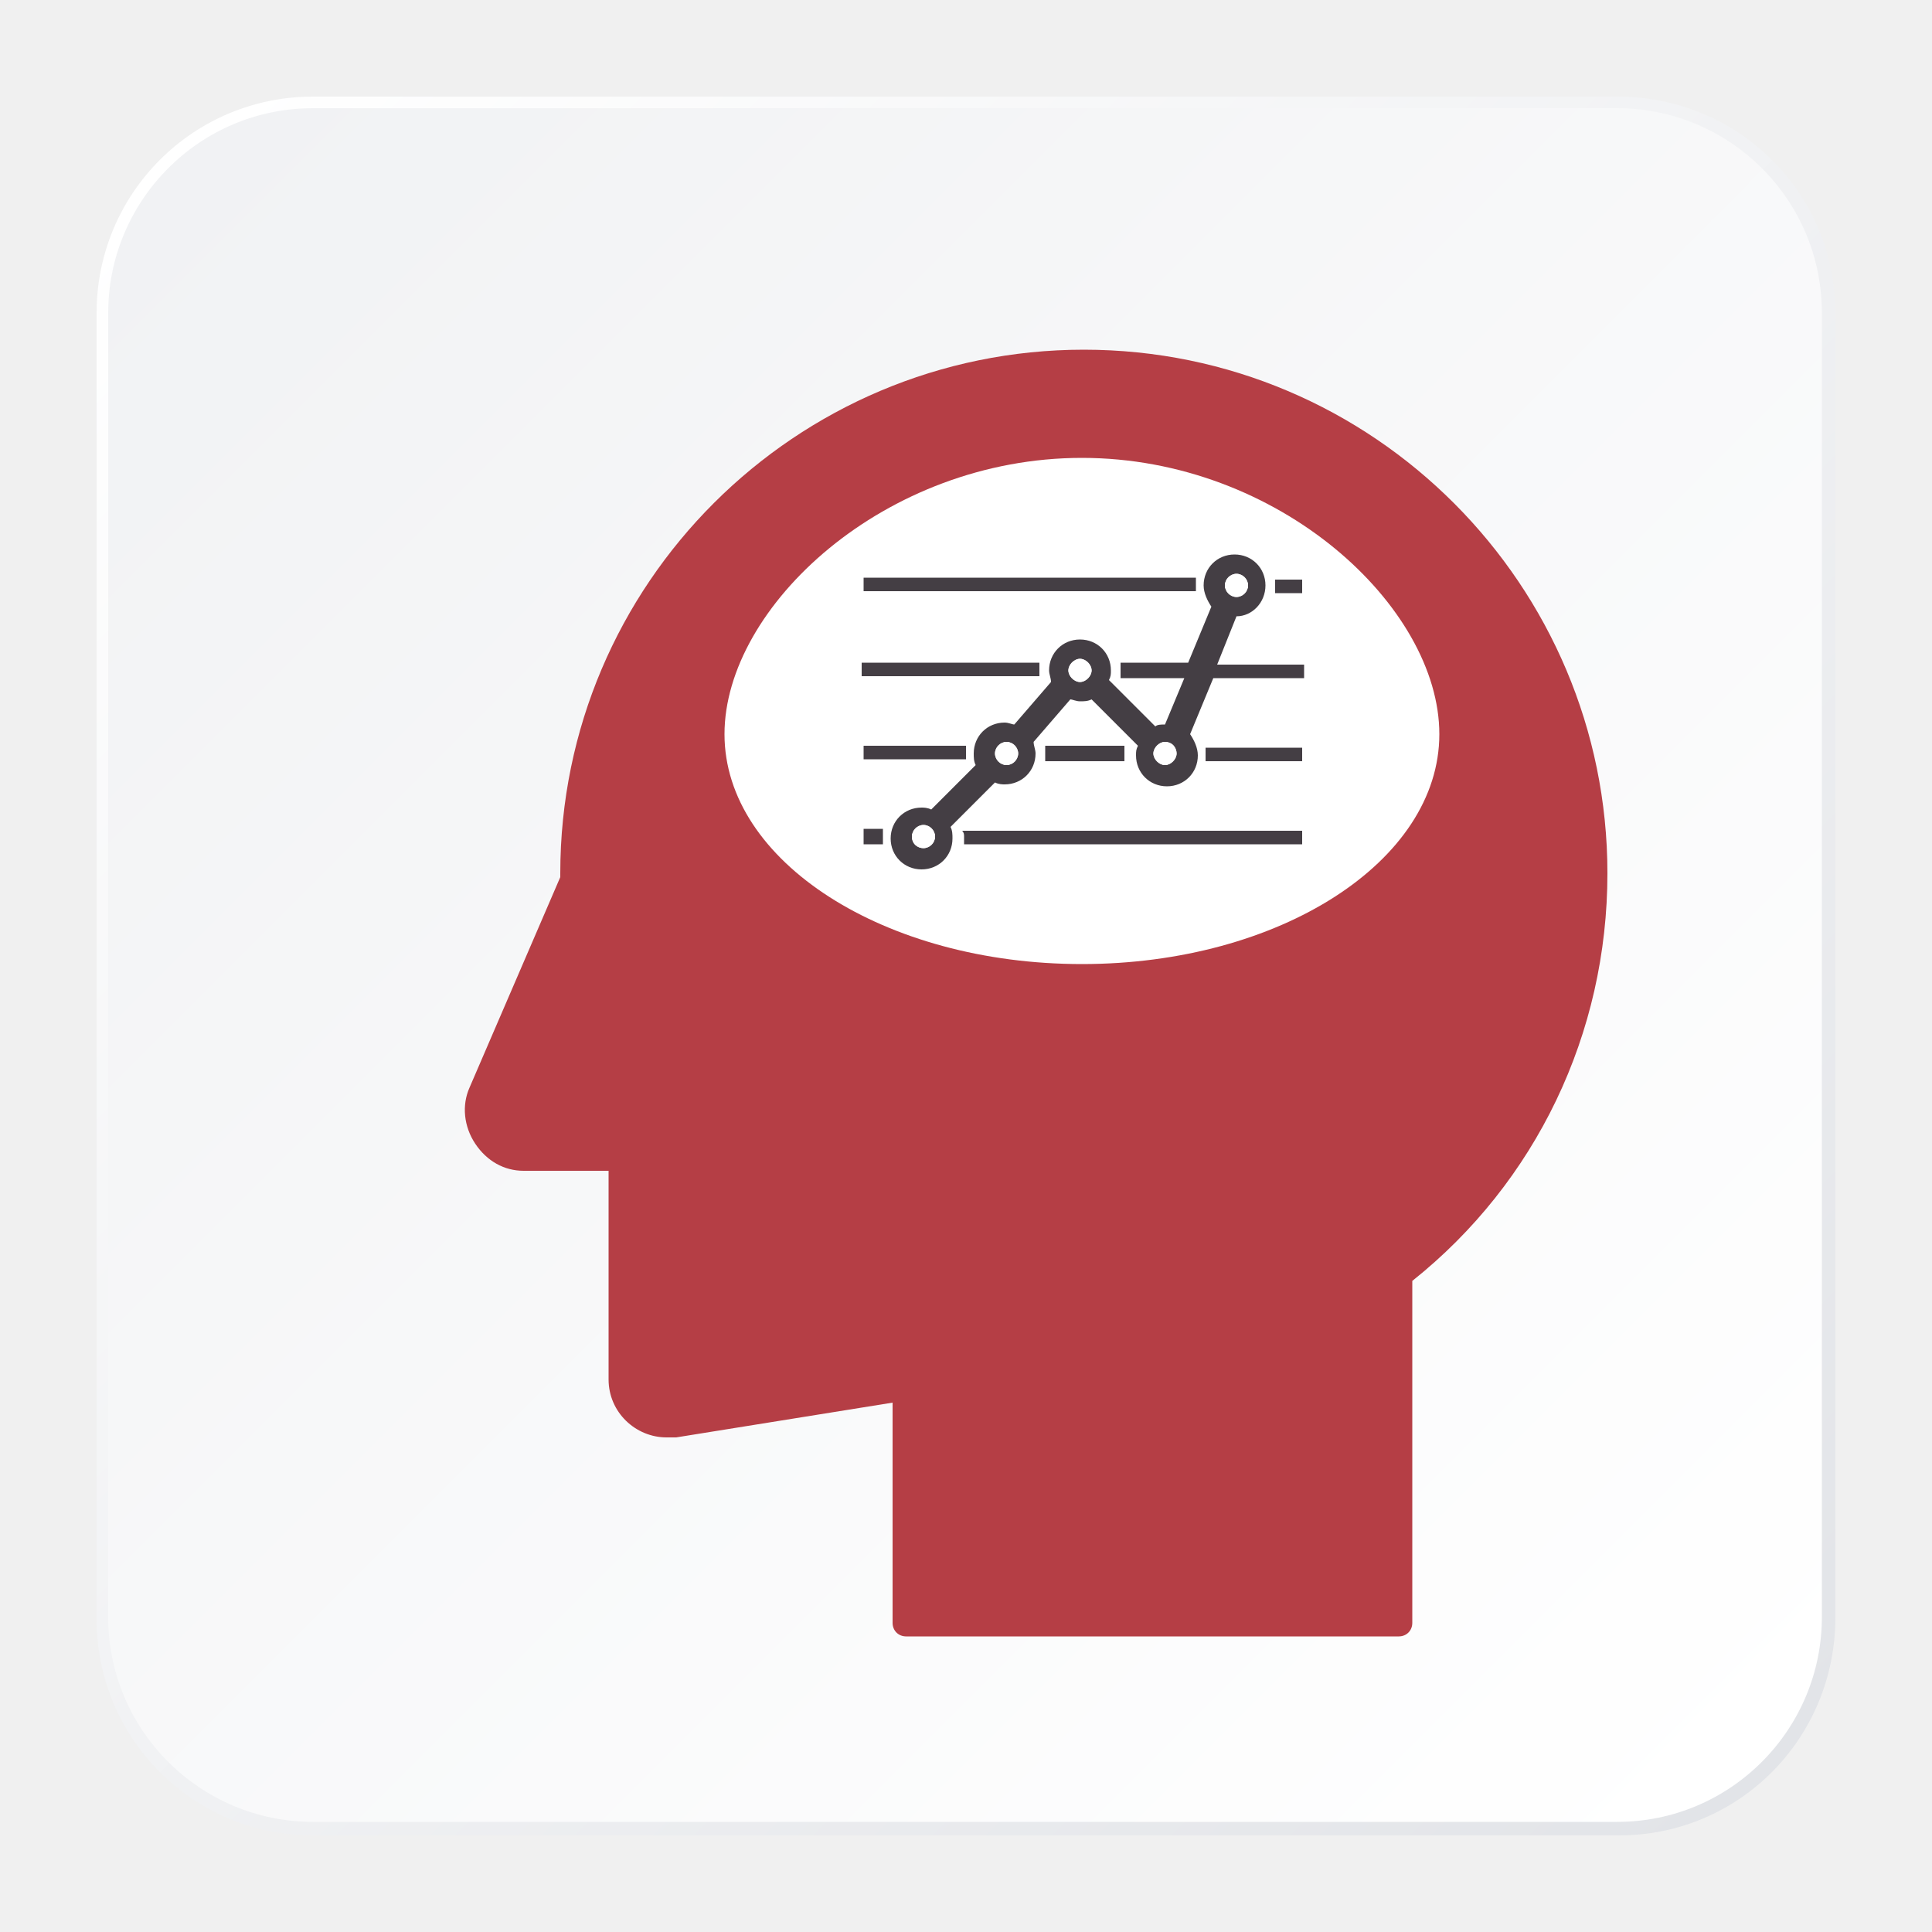
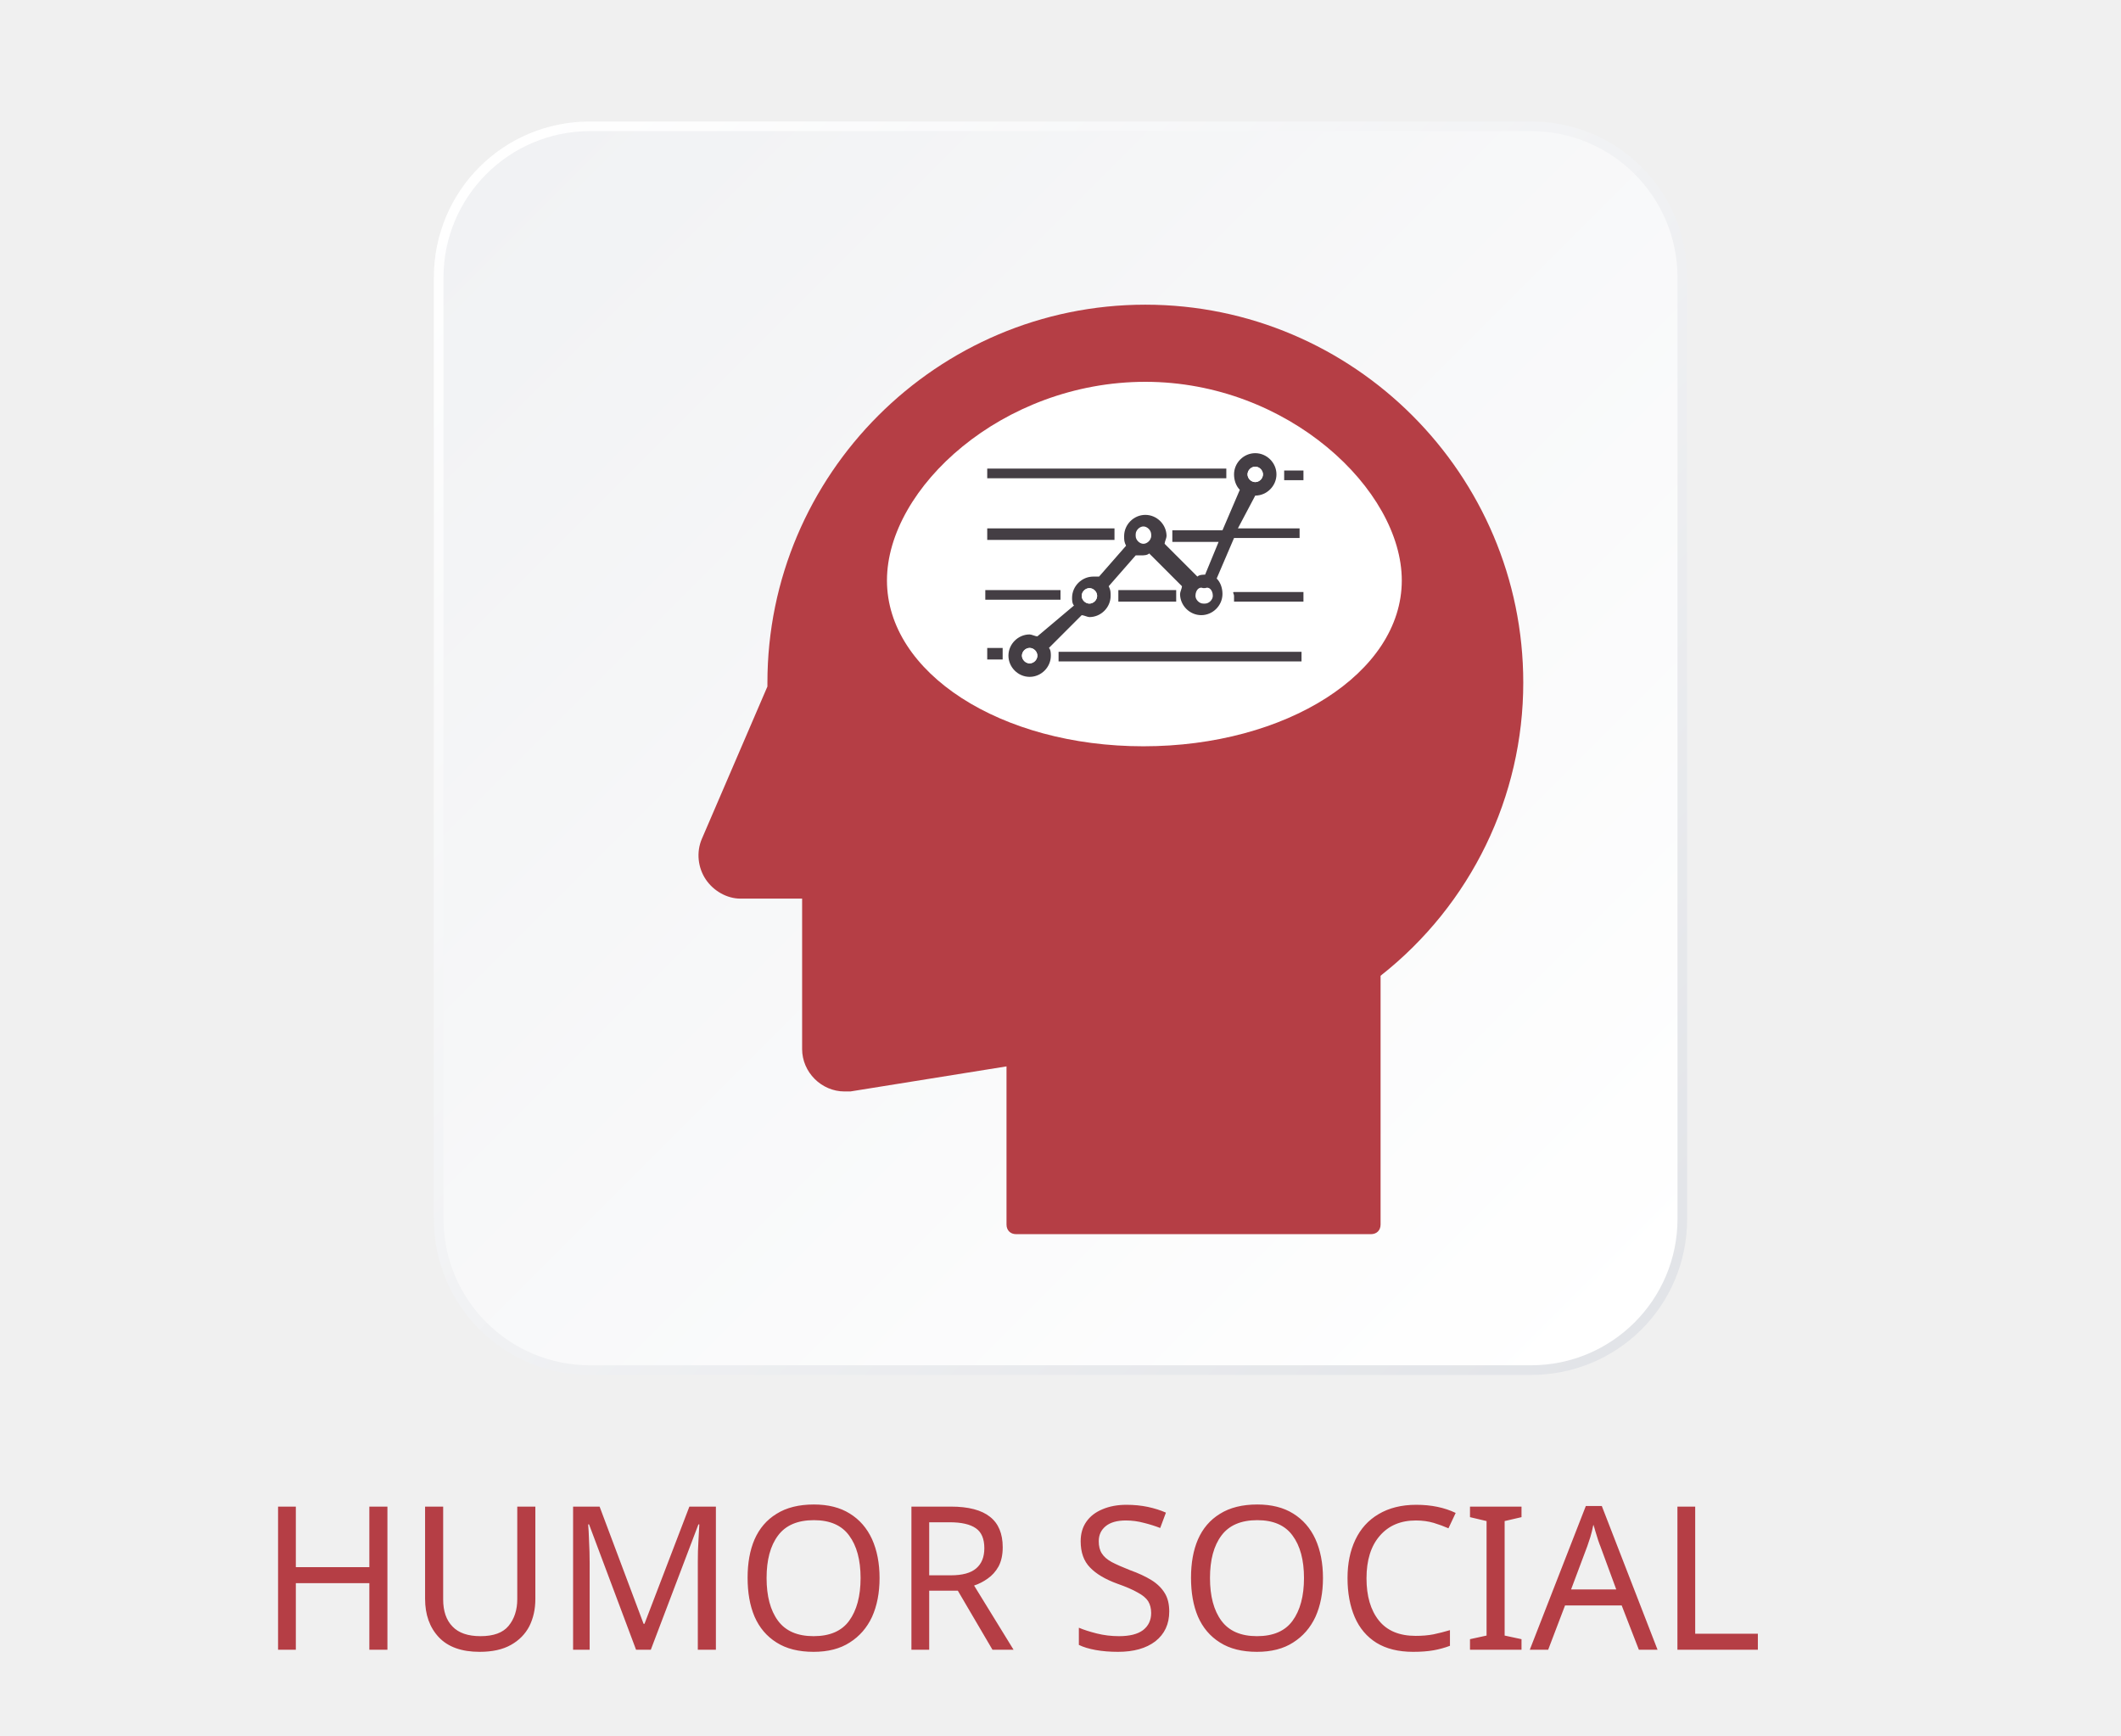
- <svg xmlns="http://www.w3.org/2000/svg" version="1.1" id="Capa_1" x="0px" y="0px" viewBox="0 0 100 100" style="enable-background:new 0 0 100 100;" xml:space="preserve">
+ <svg xmlns="http://www.w3.org/2000/svg" version="1.1" id="Capa_1" x="0px" y="0px" viewBox="0 0 110 90" style="enable-background:new 0 0 110 90;" xml:space="preserve">
  <style type="text/css">
	.st0{fill:url(#SVGID_1_);}
	.st1{fill:url(#SVGID_2_);}
- 	.st2{fill:#474244;}
- 	.st3{fill:#B53E45;}
- 	.st4{fill:url(#SVGID_3_);}
- 	.st5{fill:url(#SVGID_4_);}
- 	.st6{fill:#605C5E;}
- 	.st7{fill:url(#SVGID_5_);}
- 	.st8{fill:url(#SVGID_6_);}
- 	.st9{fill:#1E1A19;}
- 	.st10{fill:url(#SVGID_7_);}
- 	.st11{fill:url(#SVGID_8_);}
- 	.st12{fill:#FFFFFF;}
- 	.st13{fill:#443E44;}
+ 	.st2{fill:#B53E45;}
+ 	.st3{fill:#FFFFFF;}
+ 	.st4{fill:#443E44;}
+ 	.st5{font-family:'Adelle-Bold';}
+ 	.st6{font-size:10.395px;}
</style>
  <g>
    <g>
-       <linearGradient id="SVGID_1_" gradientUnits="userSpaceOnUse" x1="-279.509" y1="5.316" x2="-196.099" y2="88.725">
-         <stop offset="0" style="stop-color:#FFFFFF" />
-         <stop offset="1" style="stop-color:#E2E4E8" />
-       </linearGradient>
-       <path class="st0" d="M-204.1,92h-67.5c-6.2,0-11.2-5-11.2-11.2V13.3c0-6.2,5-11.2,11.2-11.2h67.5c6.2,0,11.2,5,11.2,11.2v67.5    C-192.8,87-197.8,92-204.1,92z" />
-       <linearGradient id="SVGID_2_" gradientUnits="userSpaceOnUse" x1="-279.028" y1="5.796" x2="-196.58" y2="88.245">
-         <stop offset="0" style="stop-color:#F1F2F4" />
-         <stop offset="1" style="stop-color:#FFFFFF" />
-       </linearGradient>
-       <path class="st1" d="M-271.6,91.3c-5.8,0-10.6-4.7-10.6-10.6V13.3c0-5.8,4.7-10.6,10.6-10.6h67.5c5.8,0,10.6,4.7,10.6,10.6v67.5    c0,5.8-4.7,10.6-10.6,10.6H-271.6z" />
+       <g>
+         <linearGradient id="SVGID_1_" gradientUnits="userSpaceOnUse" x1="24.88" y1="8.701" x2="85.12" y2="68.942">
+           <stop offset="0" style="stop-color:#FFFFFF" />
+           <stop offset="1" style="stop-color:#E2E4E8" />
+         </linearGradient>
+         <path class="st0" d="M79.4,71.3H30.6c-4.5,0-8.1-3.6-8.1-8.1V14.4c0-4.5,3.6-8.1,8.1-8.1h48.8c4.5,0,8.1,3.6,8.1,8.1v48.8     C87.5,67.7,83.9,71.3,79.4,71.3z" />
+         <linearGradient id="SVGID_2_" gradientUnits="userSpaceOnUse" x1="25.227" y1="9.048" x2="84.773" y2="68.594">
+           <stop offset="0" style="stop-color:#F1F2F4" />
+           <stop offset="1" style="stop-color:#FFFFFF" />
+         </linearGradient>
+         <path class="st1" d="M30.6,70.8c-4.2,0-7.6-3.4-7.6-7.6V14.4c0-4.2,3.4-7.6,7.6-7.6h48.8c4.2,0,7.6,3.4,7.6,7.6v48.8     c0,4.2-3.4,7.6-7.6,7.6H30.6z" />
+       </g>
    </g>
-   </g>
-   <g>
-     <path class="st2" d="M-264.5,33.7v36.1c0,3.9,3.2,7.1,7.1,7.1h39c3.9,0,7.1-3.2,7.1-7.1V42.7l-7.1,8.5v18.7h-39V44   c0-0.5,0-0.9,0-1.4v-8.9h32.6l6-7.1h-38.6C-261.3,26.6-264.5,29.8-264.5,33.7z" />
-     <path class="st3" d="M-246.5,40.4c-1.6-1.4-4-1.3-5.5,0.2c-1.6,1.6-1.6,4.1-0.1,5.7l14.5,14.8l3.7,3.8l3.3-4.2l12.2-15.5l7.1-9.1   l11.9-15.1c1-1.3,0.9-3.2-0.4-4.4c-1.3-1.2-3.3-1.1-4.5,0.2l-9.9,11l-5.2,5.8l-15.3,17L-246.5,40.4z" />
-   </g>
-   <g>
-     <g>
-       <linearGradient id="SVGID_3_" gradientUnits="userSpaceOnUse" x1="-135.676" y1="7.713" x2="-52.266" y2="91.123">
-         <stop offset="0" style="stop-color:#FFFFFF" />
-         <stop offset="1" style="stop-color:#E2E4E8" />
-       </linearGradient>
-       <path class="st4" d="M-60.2,94.4h-67.5c-6.2,0-11.2-5-11.2-11.2V15.7c0-6.2,5-11.2,11.2-11.2h67.5c6.2,0,11.2,5,11.2,11.2v67.5    C-49,89.4-54,94.4-60.2,94.4z" />
-       <linearGradient id="SVGID_4_" gradientUnits="userSpaceOnUse" x1="-135.195" y1="8.194" x2="-52.747" y2="90.642">
-         <stop offset="0" style="stop-color:#F1F2F4" />
-         <stop offset="1" style="stop-color:#FFFFFF" />
-       </linearGradient>
-       <path class="st5" d="M-127.7,93.7c-5.8,0-10.6-4.7-10.6-10.6V15.7c0-5.8,4.7-10.6,10.6-10.6h67.5c5.8,0,10.6,4.7,10.6,10.6v67.5    c0,5.8-4.7,10.6-10.6,10.6H-127.7z" />
-     </g>
-   </g>
-   <g>
    <g>
      <g>
-         <path class="st3" d="M3398.8,1913.8c-0.5,0-0.9,0.4-0.9,0.9v18.9c0,0.5,0.4,0.9,0.9,0.9h8.5c0.5,0,0.9-0.4,0.9-0.9v-18.9     c0-0.5-0.4-0.9-0.9-0.9H3398.8z" />
-         <path class="st3" d="M3412.6,1905.9c-0.5,0-0.9,0.4-0.9,0.9v26.9c0,0.5,0.4,0.9,0.9,0.9h8.5c0.5,0,0.9-0.4,0.9-0.9v-26.9     c0-0.5-0.4-0.9-0.9-0.9H3412.6z" />
-         <path class="st3" d="M3426.4,1908.8c-0.5,0-0.9,0.4-0.9,0.9v23.9c0,0.5,0.4,0.9,0.9,0.9h8.5c0.5,0,0.9-0.4,0.9-0.9v-23.9     c0-0.5-0.4-0.9-0.9-0.9H3426.4z" />
-         <path class="st6" d="M3440.1,1901.6c-0.5,0-0.9,0.4-0.9,0.9v31.2c0,0.5,0.4,0.9,0.9,0.9h8.5c0.5,0,0.9-0.4,0.9-0.9v-31.2     c0-0.5-0.4-0.9-0.9-0.9H3440.1z" />
-         <path class="st6" d="M3401,1899.6c1.9-1.1,4.4-0.5,5.6,1.5c1.1,1.9,0.5,4.4-1.5,5.6c0,0,0,0,0,0c-1.9,1.1-4.4,0.5-5.6-1.5     C3398.4,1903.3,3399.1,1900.8,3401,1899.6C3401,1899.6,3401,1899.6,3401,1899.6z" />
-         <path class="st6" d="M3414.8,1891.5c1.9-1.1,4.4-0.5,5.6,1.5c1.1,1.9,0.5,4.4-1.5,5.6c0,0,0,0,0,0c-1.9,1.1-4.4,0.5-5.6-1.5     C3412.2,1895.1,3412.9,1892.6,3414.8,1891.5C3414.8,1891.5,3414.8,1891.5,3414.8,1891.5z" />
-         <path class="st6" d="M3428.6,1894.7c1.9-1.1,4.4-0.5,5.6,1.5s0.5,4.4-1.5,5.6c0,0,0,0,0,0c-1.9,1.1-4.4,0.5-5.6-1.5     S3426.6,1895.8,3428.6,1894.7C3428.6,1894.7,3428.6,1894.7,3428.6,1894.7z" />
-         <path class="st6" d="M3442.3,1887.5c1.9-1.1,4.4-0.5,5.6,1.5s0.5,4.4-1.5,5.6c0,0,0,0,0,0c-1.9,1.1-4.4,0.5-5.6-1.5     S3440.4,1888.6,3442.3,1887.5C3442.3,1887.5,3442.3,1887.5,3442.3,1887.5z" />
-         <path class="st6" d="M3416.8,1894c-0.2,0-0.3,0-0.5,0.1l-13.4,8c-0.4,0.3-0.6,0.8-0.3,1.3c0.3,0.4,0.8,0.6,1.3,0.3l0,0l13.4-8     c0.4-0.3,0.6-0.8,0.3-1.3C3417.5,1894.2,3417.2,1894,3416.8,1894z" />
-         <path class="st6" d="M3417.1,1894c-0.5,0-0.9,0.5-0.9,1c0,0.4,0.3,0.7,0.7,0.8l13.3,3.2c0.5,0.1,1-0.2,1.1-0.7     c0.1-0.5-0.2-1-0.7-1.1c0,0,0,0,0,0l-13.3-3.2C3417.2,1894,3417.1,1894,3417.1,1894z" />
-         <path class="st6" d="M3444.3,1890.1c-0.1,0-0.3,0-0.4,0.1l-13.4,7.2c-0.4,0.2-0.6,0.8-0.4,1.2s0.8,0.6,1.2,0.4l13.4-7.2     c0.4-0.2,0.6-0.8,0.4-1.2C3445,1890.2,3444.6,1890.1,3444.3,1890.1z" />
+         <g>
+           <path class="st2" d="M79,35.4c0-10.8-8.8-19.6-19.6-19.6c-10.8,0-19.6,8.8-19.6,19.6c0,0.1,0,0.1,0,0.2c0,0,0,0,0,0l-3.4,7.9      c-0.3,0.7-0.2,1.5,0.2,2.1c0.4,0.6,1.1,1,1.8,1h3.2v7.8c0,1.2,1,2.2,2.2,2.2c0.1,0,0.2,0,0.3,0l8.1-1.3v8.2      c0,0.3,0.2,0.5,0.5,0.5h18.4c0.3,0,0.5-0.2,0.5-0.5V50.6C76.3,46.9,79,41.3,79,35.4z" />
+           <path class="st3" d="M72.7,30.1c0,4.8-6,8.6-13.4,8.6S46,34.9,46,30.1s6-10.3,13.4-10.3S72.7,25.4,72.7,30.1z" />
+         </g>
+       </g>
+       <g>
+         <path class="st4" d="M65.1,25.7c0.6,0,1.1-0.5,1.1-1.1c0-0.6-0.5-1.1-1.1-1.1c-0.6,0-1.1,0.5-1.1,1.1c0,0.3,0.1,0.6,0.3,0.8     l-0.9,2.1h-2.6c0,0.1,0,0.2,0,0.3c0,0.1,0,0.2,0,0.3h2.4l-0.7,1.7c-0.1,0-0.3,0-0.4,0.1l-1.7-1.7c0-0.1,0.1-0.3,0.1-0.4     c0-0.6-0.5-1.1-1.1-1.1c-0.6,0-1.1,0.5-1.1,1.1c0,0.2,0,0.3,0.1,0.5l-1.4,1.6c-0.1,0-0.2,0-0.3,0c-0.6,0-1.1,0.5-1.1,1.1     c0,0.1,0,0.3,0.1,0.4L53.8,33c-0.1,0-0.3-0.1-0.4-0.1c-0.6,0-1.1,0.5-1.1,1.1c0,0.6,0.5,1.1,1.1,1.1c0.6,0,1.1-0.5,1.1-1.1     c0-0.1,0-0.3-0.1-0.4l1.7-1.7c0.1,0,0.3,0.1,0.4,0.1c0.6,0,1.1-0.5,1.1-1.1c0-0.2,0-0.3-0.1-0.5l1.4-1.6c0.1,0,0.2,0,0.3,0     c0.1,0,0.3,0,0.4-0.1l1.7,1.7c0,0.1-0.1,0.3-0.1,0.4c0,0.6,0.5,1.1,1.1,1.1c0.6,0,1.1-0.5,1.1-1.1c0-0.3-0.1-0.6-0.3-0.8l0.9-2.1     h3.4v-0.5h-3.2L65.1,25.7z M65.5,24.6c0,0.2-0.2,0.4-0.4,0.4c-0.2,0-0.4-0.2-0.4-0.4c0-0.2,0.2-0.4,0.4-0.4     C65.3,24.2,65.5,24.4,65.5,24.6z M62.9,30.9c0,0.2-0.2,0.4-0.4,0.4c-0.2,0-0.4-0.2-0.4-0.4c0-0.2,0.2-0.4,0.4-0.4     C62.7,30.4,62.9,30.6,62.9,30.9z M59.3,28.2c-0.2,0-0.4-0.2-0.4-0.4c0-0.2,0.2-0.4,0.4-0.4c0.2,0,0.4,0.2,0.4,0.4     C59.7,28,59.5,28.2,59.3,28.2z M56.1,30.9c0-0.2,0.2-0.4,0.4-0.4s0.4,0.2,0.4,0.4c0,0.2-0.2,0.4-0.4,0.4S56.1,31.1,56.1,30.9z      M53,34c0-0.2,0.2-0.4,0.4-0.4s0.4,0.2,0.4,0.4s-0.2,0.4-0.4,0.4S53,34.2,53,34z" />
+         <path class="st4" d="M63.6,24.6c0-0.1,0-0.2,0-0.3H51.2v0.5h12.4C63.6,24.8,63.6,24.7,63.6,24.6z" />
+         <path class="st4" d="M66.6,24.3c0,0.1,0,0.2,0,0.3c0,0.1,0,0.2,0,0.3h1v-0.5H66.6z" />
+         <path class="st4" d="M57.8,27.7c0-0.1,0-0.2,0-0.3h-6.6V28h6.6C57.8,27.9,57.8,27.8,57.8,27.7z" />
+         <path class="st4" d="M64,30.9c0,0.1,0,0.2,0,0.3h3.6v-0.5h-3.6C63.9,30.7,64,30.8,64,30.9z" />
+         <path class="st4" d="M58,30.6c0,0.1,0,0.2,0,0.3c0,0.1,0,0.2,0,0.3h3c0-0.1,0-0.2,0-0.3c0-0.1,0-0.2,0-0.3H58z" />
+         <path class="st4" d="M55,30.9c0-0.1,0-0.2,0-0.3h-3.9v0.5H55C55,31.1,55,31,55,30.9z" />
+         <path class="st4" d="M51.2,33.7v0.5h0.8c0-0.1,0-0.2,0-0.3c0-0.1,0-0.2,0-0.3H51.2z" />
+         <path class="st4" d="M54.9,34c0,0.1,0,0.2,0,0.3h12.6v-0.5H54.9C54.9,33.8,54.9,33.9,54.9,34z" />
+         <circle class="st3" cx="65.1" cy="24.6" r="0.4" />
+         <path class="st3" d="M59.7,27.7c0-0.2-0.2-0.4-0.4-0.4c-0.2,0-0.4,0.2-0.4,0.4c0,0.2,0.2,0.4,0.4,0.4     C59.5,28.2,59.7,28,59.7,27.7z" />
+         <path class="st3" d="M62,30.9c0,0.2,0.2,0.4,0.4,0.4c0.2,0,0.4-0.2,0.4-0.4c0-0.2-0.2-0.4-0.4-0.4C62.2,30.4,62,30.6,62,30.9z" />
+         <circle class="st3" cx="56.5" cy="30.9" r="0.4" />
+         <circle class="st3" cx="53.4" cy="34" r="0.4" />
      </g>
    </g>
  </g>
  <g>
-     <g>
-       <linearGradient id="SVGID_5_" gradientUnits="userSpaceOnUse" x1="157.246" y1="7.601" x2="240.656" y2="91.01">
-         <stop offset="0" style="stop-color:#FFFFFF" />
-         <stop offset="1" style="stop-color:#E2E4E8" />
-       </linearGradient>
-       <path class="st7" d="M232.7,94.3h-67.5c-6.2,0-11.2-5-11.2-11.2V15.6c0-6.2,5-11.2,11.2-11.2h67.5c6.2,0,11.2,5,11.2,11.2v67.5    C244,89.3,238.9,94.3,232.7,94.3z" />
-       <linearGradient id="SVGID_6_" gradientUnits="userSpaceOnUse" x1="157.727" y1="8.081" x2="240.175" y2="90.53">
-         <stop offset="0" style="stop-color:#F1F2F4" />
-         <stop offset="1" style="stop-color:#FFFFFF" />
-       </linearGradient>
-       <path class="st8" d="M165.2,93.6c-5.8,0-10.6-4.7-10.6-10.6V15.6c0-5.8,4.7-10.6,10.6-10.6h67.5c5.8,0,10.6,4.7,10.6,10.6v67.5    c0,5.8-4.7,10.6-10.6,10.6H165.2z" />
-     </g>
-   </g>
-   <g>
-     <circle class="st3" cx="200.1" cy="67" r="4.7" />
-     <path class="st3" d="M200.1,73L200.1,73c-5.2,0-9.4,1.2-9.4,6.4V81c0,0.9,0.7,1.6,1.6,1.6h15.5c0.9,0,1.6-0.7,1.6-1.6v-1.6   C209.5,74.2,205.3,73,200.1,73z" />
-     <ellipse transform="matrix(0.9845 -0.1753 0.1753 0.9845 -1.3787 35.468)" class="st3" cx="200.1" cy="25.5" rx="4.7" ry="4.7" />
-     <path class="st3" d="M192.3,41.1h15.5c0.9,0,1.6-0.7,1.6-1.6v-1.6c0-5.2-4.2-6.4-9.4-6.4h0c-5.2,0-9.4,1.2-9.4,6.4v1.6   C190.7,40.4,191.4,41.1,192.3,41.1z" />
-     <circle class="st6" cx="222.6" cy="44.9" r="4.7" />
-     <path class="st6" d="M222.6,50.9L222.6,50.9c-5.2,0-9.4,1.2-9.4,6.4v1.6c0,0.9,0.7,1.6,1.6,1.6h15.5c0.9,0,1.6-0.7,1.6-1.6v-1.6   C232,52.1,227.8,50.9,222.6,50.9z" />
-     <circle class="st6" cx="178.1" cy="44.9" r="4.7" />
-     <path class="st6" d="M187.5,58.9v-1.6c0-5.2-4.2-6.4-9.4-6.4l0,0c-5.2,0-9.4,1.2-9.4,6.4v1.6c0,0.9,0.7,1.6,1.6,1.6h15.5   C186.7,60.5,187.5,59.8,187.5,58.9z" />
-     <path class="st9" d="M214.8,62.6l-8.7,8.7c0.7,0.2,1.4,0.5,1.9,0.8c0,0,0.1,0.1,0.1,0.1l9.6-9.6L214.8,62.6   C214.8,62.6,214.8,62.6,214.8,62.6z" />
-     <path class="st9" d="M192.7,72.2c0.6-0.3,1.2-0.6,1.9-0.8l-8.7-8.7c0,0,0,0-0.1,0h-2.9l9.6,9.6C192.6,72.2,192.6,72.2,192.7,72.2z" />
-     <path class="st9" d="M214.5,50.6l-7.6-7.6h-3l9,9C213.4,51.4,213.9,51,214.5,50.6z" />
-     <path class="st9" d="M187.8,52l9-9h-3l-7.6,7.6C186.8,51,187.3,51.4,187.8,52z" />
-   </g>
-   <g>
-     <g>
-       <linearGradient id="SVGID_7_" gradientUnits="userSpaceOnUse" x1="8.295" y1="8.295" x2="91.705" y2="91.705">
-         <stop offset="0" style="stop-color:#FFFFFF" />
-         <stop offset="1" style="stop-color:#E2E4E8" />
-       </linearGradient>
-       <path class="st10" d="M83.8,95H16.2C10,95,5,90,5,83.8V16.2C5,10,10,5,16.2,5h67.5C90,5,95,10,95,16.2v67.5C95,90,90,95,83.8,95z" />
-       <linearGradient id="SVGID_8_" gradientUnits="userSpaceOnUse" x1="8.776" y1="8.776" x2="91.224" y2="91.224">
-         <stop offset="0" style="stop-color:#F1F2F4" />
-         <stop offset="1" style="stop-color:#FFFFFF" />
-       </linearGradient>
-       <path class="st11" d="M16.2,94.3c-5.8,0-10.6-4.7-10.6-10.6V16.2c0-5.8,4.7-10.6,10.6-10.6h67.5c5.8,0,10.6,4.7,10.6,10.6v67.5    c0,5.8-4.7,10.6-10.6,10.6H16.2z" />
-     </g>
-   </g>
-   <g>
-     <g>
-       <g>
-         <path class="st3" d="M83.2,45.2c0-14.9-12.1-27.1-27.1-27.1c-14.9,0-27.1,12.1-27.1,27.1c0,0.1,0,0.1,0,0.2c0,0,0,0,0,0     l-4.7,10.9c-0.4,0.9-0.3,2,0.3,2.9c0.6,0.9,1.5,1.4,2.5,1.4h4.4v10.8c0,1.7,1.4,3,3,3c0.2,0,0.3,0,0.5,0l11.2-1.8V84     c0,0.4,0.3,0.7,0.7,0.7h25.5c0.4,0,0.7-0.3,0.7-0.7V66.3C79.5,61.2,83.2,53.5,83.2,45.2z" />
-         <path class="st12" d="M74.5,38c0,6.6-8.3,11.9-18.5,11.9S37.5,44.6,37.5,38S45.8,23.7,56,23.7S74.5,31.4,74.5,38z" />
-       </g>
-     </g>
-     <g>
-       <path class="st13" d="M64,31.9c0.8,0,1.5-0.7,1.5-1.6c0-0.9-0.7-1.6-1.6-1.6c-0.9,0-1.6,0.7-1.6,1.6c0,0.4,0.2,0.8,0.4,1.1    l-1.2,2.9H58c0,0.1,0,0.2,0,0.4c0,0.1,0,0.2,0,0.4h3.3l-1,2.4c-0.2,0-0.4,0-0.5,0.1l-2.4-2.4c0.1-0.2,0.1-0.3,0.1-0.5    c0-0.9-0.7-1.6-1.6-1.6c-0.9,0-1.6,0.7-1.6,1.6c0,0.2,0.1,0.4,0.1,0.6l-1.9,2.2c-0.1,0-0.3-0.1-0.5-0.1c-0.9,0-1.6,0.7-1.6,1.6    c0,0.2,0,0.4,0.1,0.6l-2.3,2.3c-0.2-0.1-0.4-0.1-0.5-0.1c-0.9,0-1.6,0.7-1.6,1.6c0,0.9,0.7,1.6,1.6,1.6c0.9,0,1.6-0.7,1.6-1.6    c0-0.2,0-0.4-0.1-0.6l2.3-2.3c0.2,0.1,0.4,0.1,0.5,0.1c0.9,0,1.6-0.7,1.6-1.6c0-0.2-0.1-0.4-0.1-0.6l1.9-2.2    c0.1,0,0.3,0.1,0.5,0.1c0.2,0,0.4,0,0.6-0.1l2.4,2.4c-0.1,0.2-0.1,0.3-0.1,0.5c0,0.9,0.7,1.6,1.6,1.6c0.9,0,1.6-0.7,1.6-1.6    c0-0.4-0.2-0.8-0.4-1.1l1.2-2.9h4.7v-0.7H63L64,31.9z M64.6,30.3c0,0.3-0.3,0.6-0.6,0.6c-0.3,0-0.6-0.3-0.6-0.6    c0-0.3,0.3-0.6,0.6-0.6C64.3,29.7,64.6,30,64.6,30.3z M60.9,39c0,0.3-0.3,0.6-0.6,0.6c-0.3,0-0.6-0.3-0.6-0.6s0.3-0.6,0.6-0.6    C60.7,38.4,60.9,38.7,60.9,39z M55.9,35.3c-0.3,0-0.6-0.3-0.6-0.6c0-0.3,0.3-0.6,0.6-0.6c0.3,0,0.6,0.3,0.6,0.6    C56.5,35,56.2,35.3,55.9,35.3z M51.5,39c0-0.3,0.3-0.6,0.6-0.6c0.3,0,0.6,0.3,0.6,0.6s-0.3,0.6-0.6,0.6    C51.8,39.6,51.5,39.3,51.5,39z M47.2,43.3c0-0.3,0.3-0.6,0.6-0.6s0.6,0.3,0.6,0.6s-0.3,0.6-0.6,0.6S47.2,43.7,47.2,43.3z" />
-       <path class="st13" d="M61.9,30.3c0-0.1,0-0.2,0-0.4H44.7v0.7h17.2C61.9,30.6,61.9,30.4,61.9,30.3z" />
-       <path class="st13" d="M66,29.9c0,0.1,0,0.2,0,0.4c0,0.1,0,0.2,0,0.4h1.4v-0.7H66z" />
-       <path class="st13" d="M53.8,34.7c0-0.1,0-0.2,0-0.4h-9.2V35h9.2C53.8,34.9,53.8,34.8,53.8,34.7z" />
-       <path class="st13" d="M62.4,39c0,0.1,0,0.2,0,0.4h5v-0.7h-5C62.4,38.7,62.4,38.9,62.4,39z" />
-       <path class="st13" d="M54.1,38.6c0,0.1,0,0.2,0,0.4s0,0.2,0,0.4h4.1c0-0.1,0-0.2,0-0.4s0-0.2,0-0.4H54.1z" />
-       <path class="st13" d="M50,39c0-0.1,0-0.2,0-0.4h-5.3v0.7h5.3C50,39.2,50,39.1,50,39z" />
-       <path class="st13" d="M44.7,43v0.7h1c0-0.1,0-0.2,0-0.4c0-0.1,0-0.2,0-0.4H44.7z" />
-       <path class="st13" d="M49.9,43.3c0,0.1,0,0.2,0,0.4h17.5V43H49.8C49.9,43.1,49.9,43.2,49.9,43.3z" />
-       <circle class="st12" cx="64" cy="30.3" r="0.6" />
-       <path class="st12" d="M56.5,34.7c0-0.3-0.3-0.6-0.6-0.6c-0.3,0-0.6,0.3-0.6,0.6c0,0.3,0.3,0.6,0.6,0.6    C56.2,35.3,56.5,35,56.5,34.7z" />
-       <path class="st12" d="M59.7,39c0,0.3,0.3,0.6,0.6,0.6c0.3,0,0.6-0.3,0.6-0.6s-0.3-0.6-0.6-0.6C60,38.4,59.7,38.7,59.7,39z" />
-       <circle class="st12" cx="52.1" cy="39" r="0.6" />
-       <circle class="st12" cx="47.8" cy="43.3" r="0.6" />
-     </g>
+     <text transform="matrix(1 0 0 1 13.4053 85.55)" class="st2 st5 st6">HUMOR SOCIAL</text>
  </g>
</svg>
